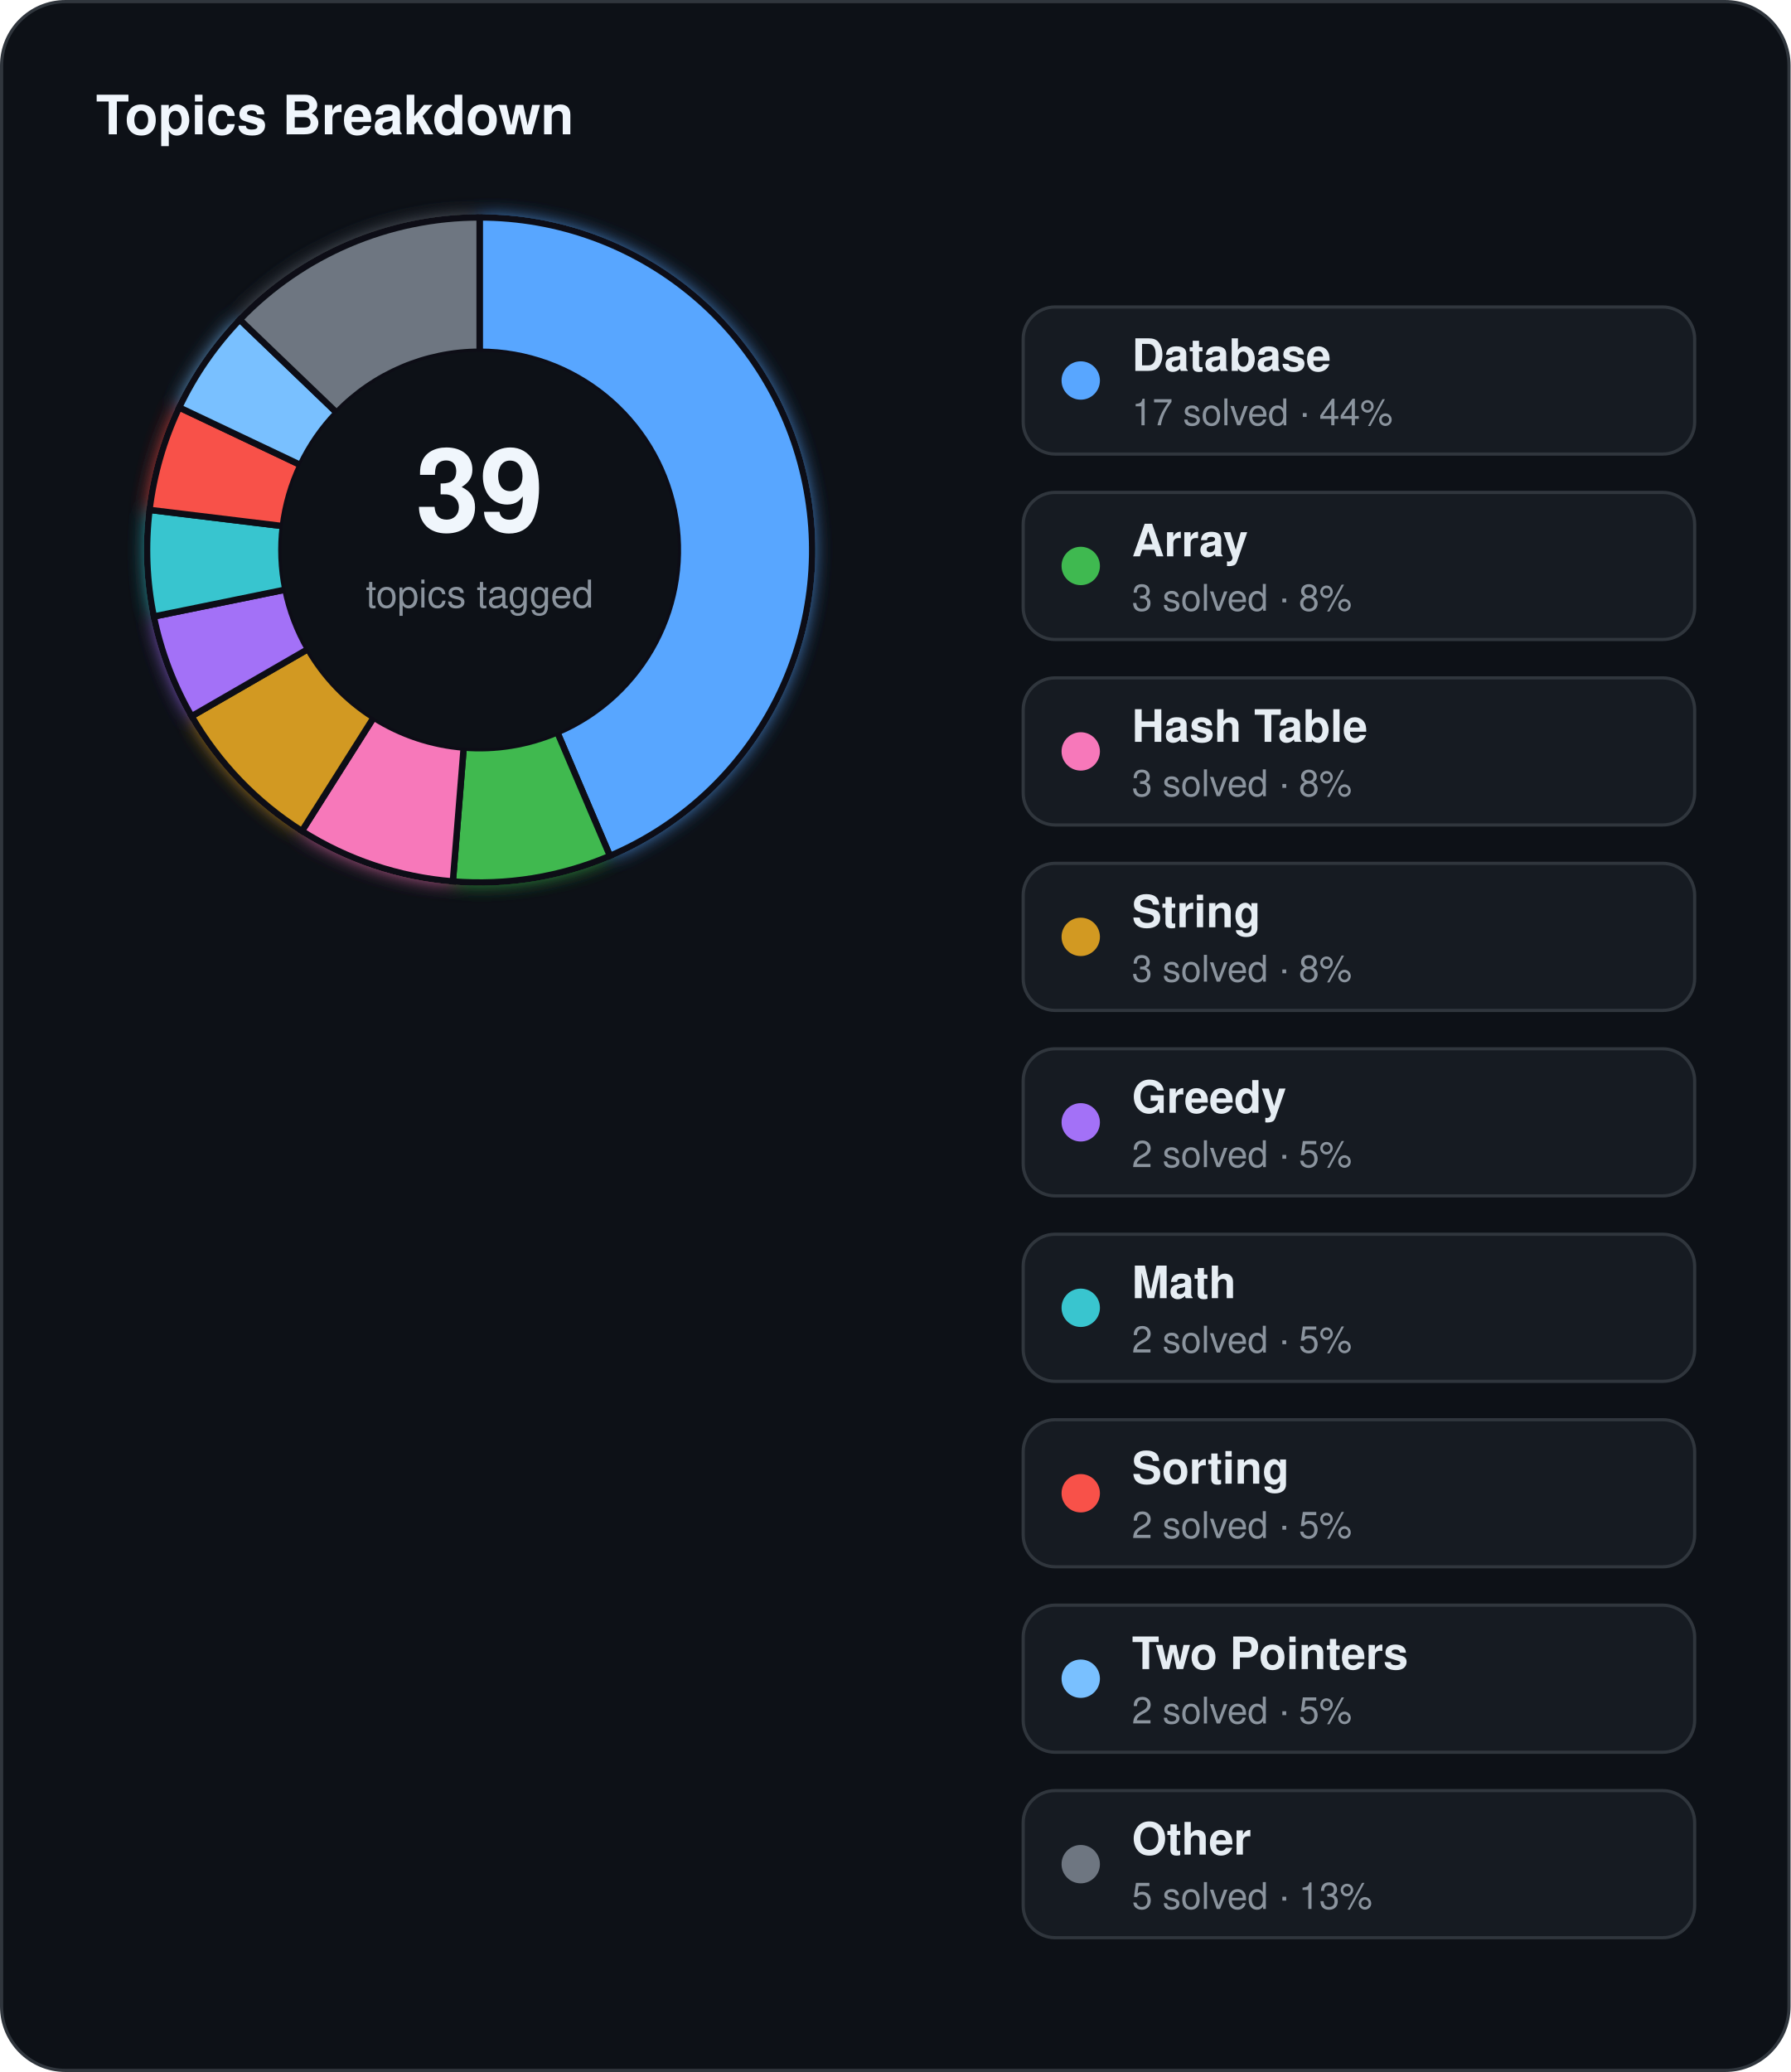
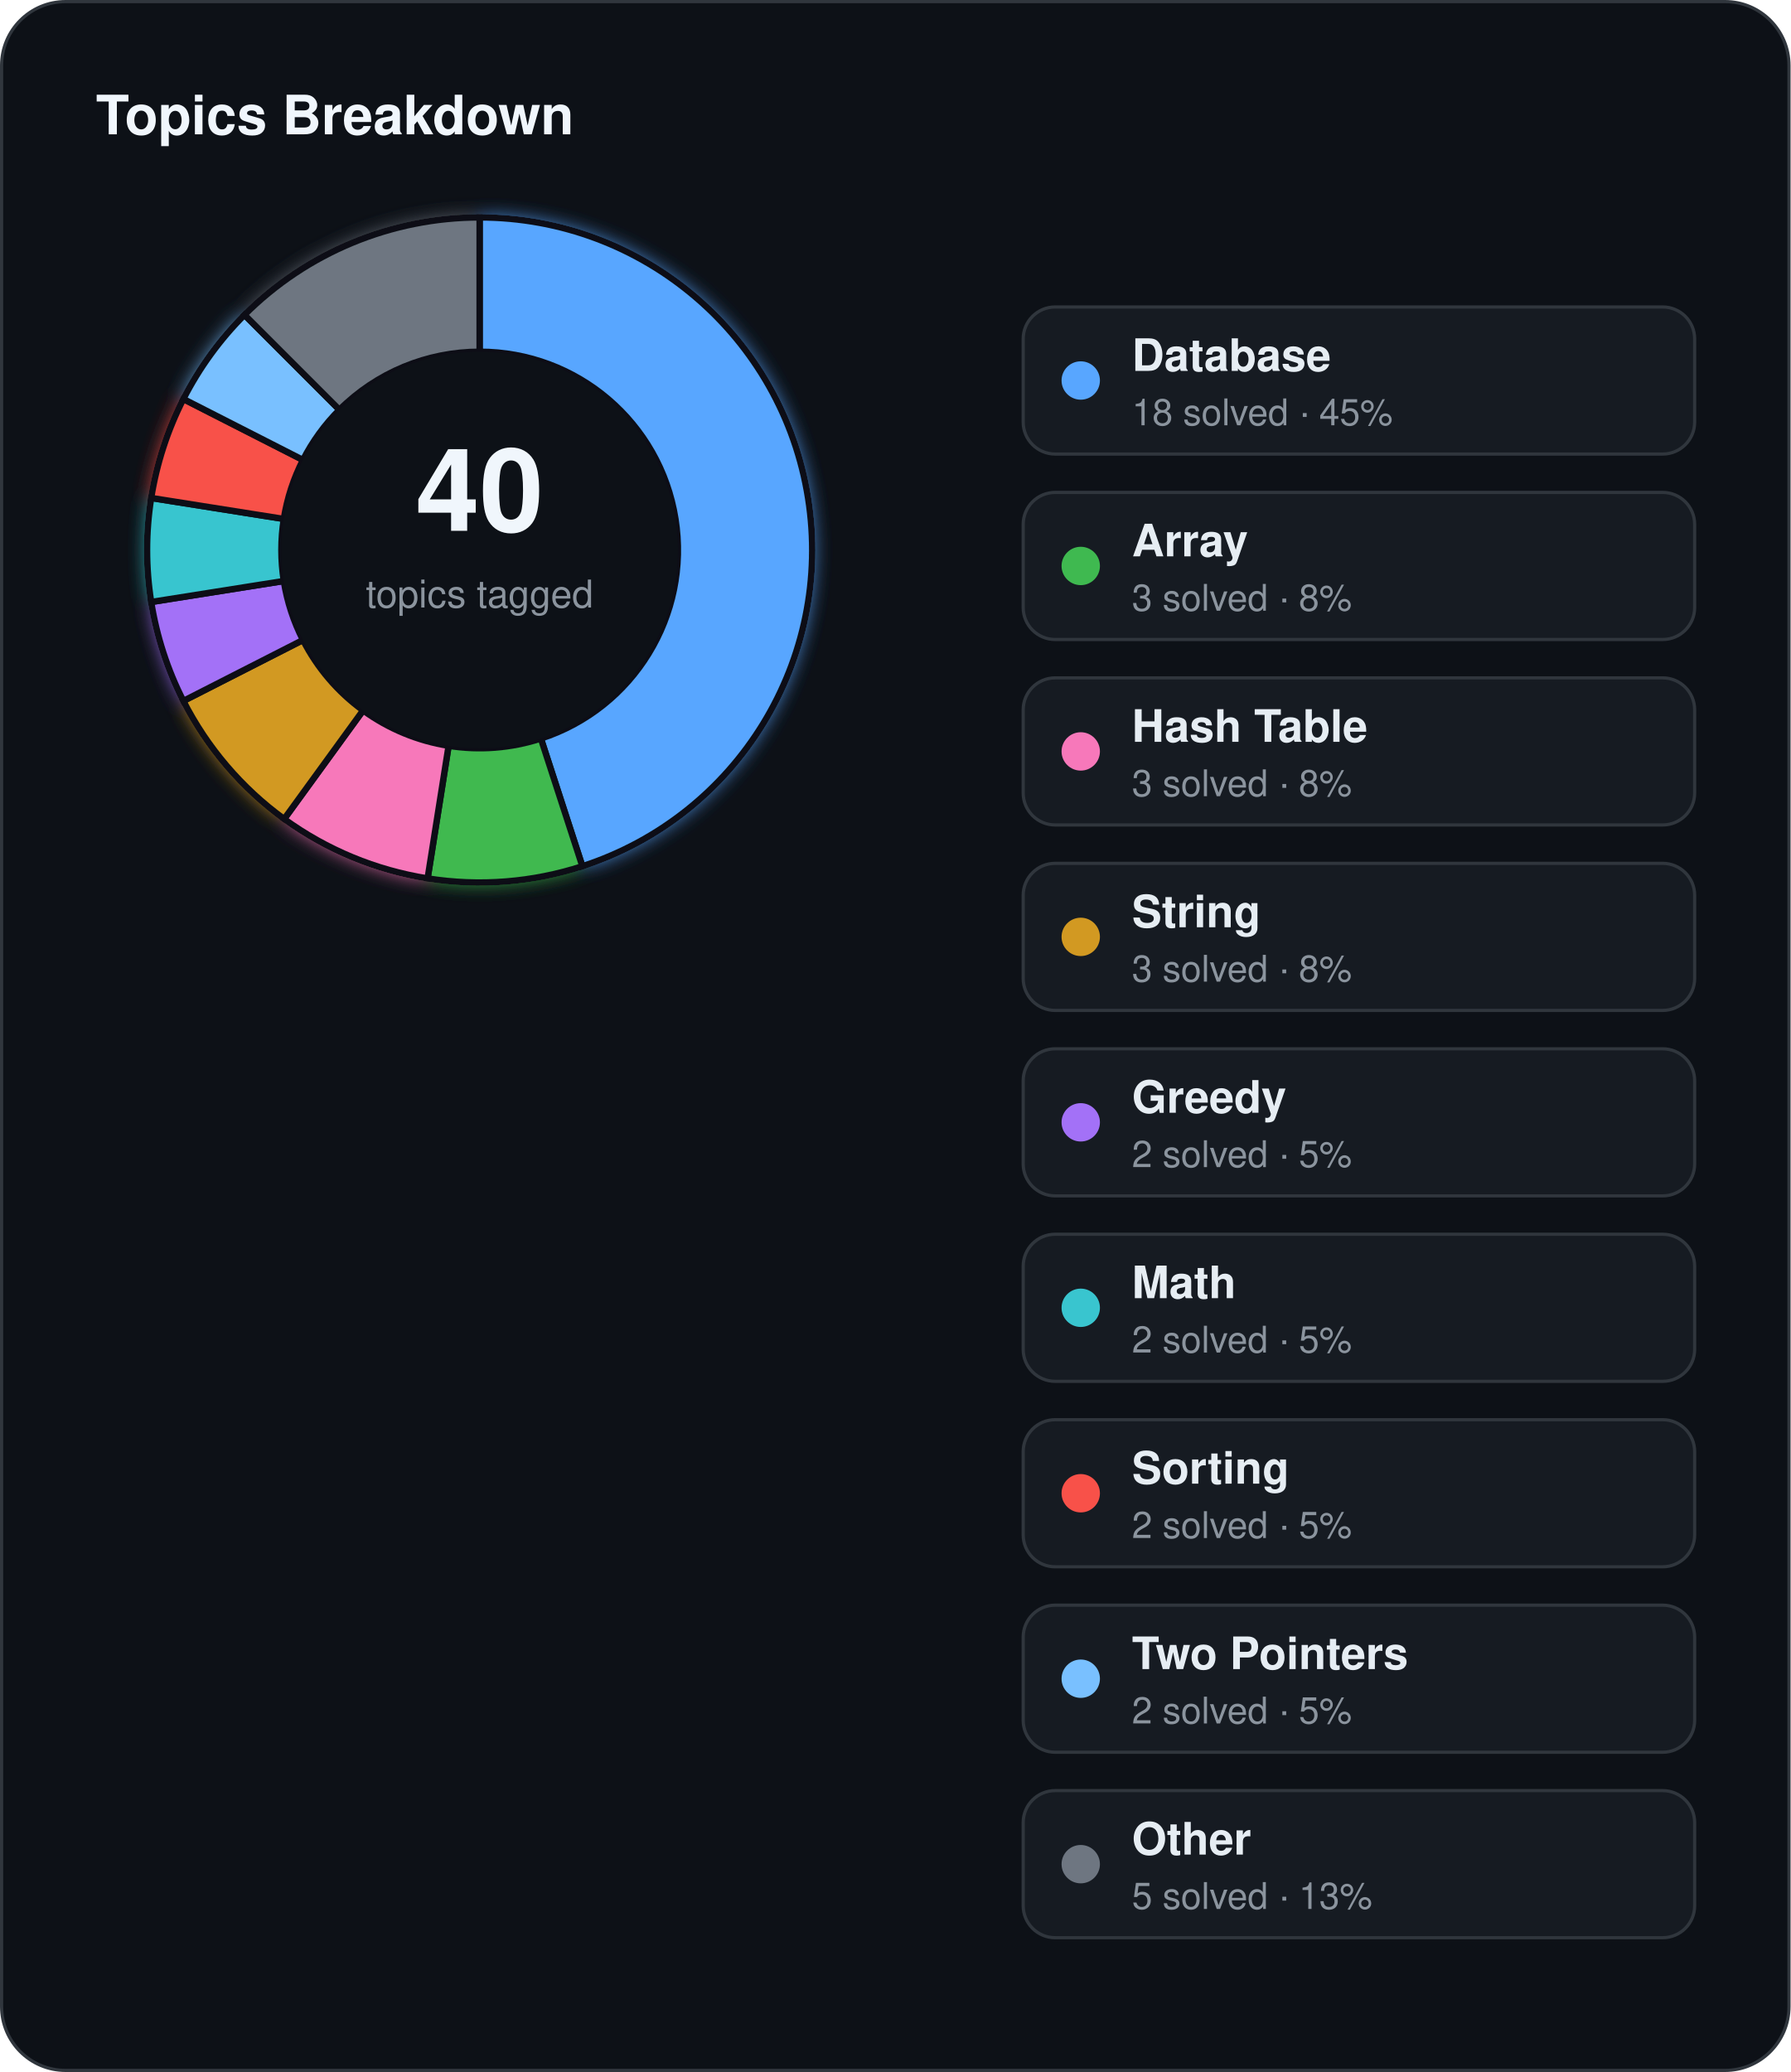
<svg xmlns="http://www.w3.org/2000/svg" width="560" height="648" viewBox="0 0 560 648">
  <defs>
    <filter id="topics-glow" x="-60%" y="-60%" width="220%" height="220%">
      <feGaussianBlur stdDeviation="3" result="blur" />
      <feMerge>
        <feMergeNode in="blur" />
        <feMergeNode in="SourceGraphic" />
      </feMerge>
    </filter>
  </defs>
  <rect x="0.5" y="0.5" width="559" height="647" rx="20" fill="#0d1117" stroke="#30363d" stroke-width="1" />
  <text x="30" y="42" fill="#f0f6fc" font-family="Segoe UI, Helvetica, Arial, sans-serif" font-size="17" font-weight="700">Topics Breakdown</text>
  <g filter="url(#topics-glow)">
-     <path d="M 150.00,68.00 A 104,104 0 0 1 190.76,267.68 L 174.30,229.04 A 62,62 0 0 0 150.00,110.00 Z" fill="#58a6ff" stroke="#0d1117" stroke-width="2" />
-     <path d="M 190.76,267.68 A 104,104 0 0 1 141.63,275.66 L 145.01,233.80 A 62,62 0 0 0 174.30,229.04 Z" fill="#3fb950" stroke="#0d1117" stroke-width="2" />
-     <path d="M 141.63,275.66 A 104,104 0 0 1 94.42,259.90 L 116.86,224.40 A 62,62 0 0 0 145.01,233.80 Z" fill="#f778ba" stroke="#0d1117" stroke-width="2" />
-     <path d="M 94.42,259.90 A 104,104 0 0 1 59.93,224.00 L 96.31,203.00 A 62,62 0 0 0 116.86,224.40 Z" fill="#d29922" stroke="#0d1117" stroke-width="2" />
-     <path d="M 59.93,224.00 A 104,104 0 0 1 48.10,192.80 L 89.25,184.40 A 62,62 0 0 0 96.31,203.00 Z" fill="#a371f7" stroke="#0d1117" stroke-width="2" />
-     <path d="M 48.10,192.80 A 104,104 0 0 1 46.76,159.46 L 88.45,164.53 A 62,62 0 0 0 89.25,184.40 Z" fill="#39c5cf" stroke="#0d1117" stroke-width="2" />
-     <path d="M 46.76,159.46 A 104,104 0 0 1 56.04,127.42 L 93.99,145.42 A 62,62 0 0 0 88.45,164.53 Z" fill="#f85149" stroke="#0d1117" stroke-width="2" />
-     <path d="M 56.04,127.42 A 104,104 0 0 1 74.99,99.96 L 105.29,129.05 A 62,62 0 0 0 93.99,145.42 Z" fill="#79c0ff" stroke="#0d1117" stroke-width="2" />
-     <path d="M 74.99,99.96 A 104,104 0 0 1 150.00,68.00 L 150.00,110.00 A 62,62 0 0 0 105.29,129.05 Z" fill="#6e7681" stroke="#0d1117" stroke-width="2" />
+     <path d="M 150.00,68.00 A 104,104 0 0 1 182.14,270.91 L 169.16,230.97 A 62,62 0 0 0 150.00,110.00 Z" fill="#58a6ff" stroke="#0d1117" stroke-width="2" />
+     <path d="M 182.14,270.91 A 104,104 0 0 1 133.73,274.72 L 140.30,233.24 A 62,62 0 0 0 169.16,230.97 Z" fill="#3fb950" stroke="#0d1117" stroke-width="2" />
+     <path d="M 133.73,274.72 A 104,104 0 0 1 88.87,256.14 L 113.56,222.16 A 62,62 0 0 0 140.30,233.24 Z" fill="#f778ba" stroke="#0d1117" stroke-width="2" />
+     <path d="M 88.87,256.14 A 104,104 0 0 1 57.34,219.22 L 94.76,200.15 A 62,62 0 0 0 113.56,222.16 Z" fill="#d29922" stroke="#0d1117" stroke-width="2" />
+     <path d="M 57.34,219.22 A 104,104 0 0 1 47.28,188.27 L 88.76,181.70 A 62,62 0 0 0 94.76,200.15 Z" fill="#a371f7" stroke="#0d1117" stroke-width="2" />
+     <path d="M 47.28,188.27 A 104,104 0 0 1 47.28,155.73 L 88.76,162.30 A 62,62 0 0 0 88.76,181.70 Z" fill="#39c5cf" stroke="#0d1117" stroke-width="2" />
+     <path d="M 47.28,155.73 A 104,104 0 0 1 57.34,124.78 L 94.76,143.85 A 62,62 0 0 0 88.76,162.30 Z" fill="#f85149" stroke="#0d1117" stroke-width="2" />
+     <path d="M 57.34,124.78 A 104,104 0 0 1 76.46,98.46 L 106.16,128.16 A 62,62 0 0 0 94.76,143.85 Z" fill="#79c0ff" stroke="#0d1117" stroke-width="2" />
+     <path d="M 76.46,98.46 A 104,104 0 0 1 150.00,68.00 L 150.00,110.00 A 62,62 0 0 0 106.16,128.16 Z" fill="#6e7681" stroke="#0d1117" stroke-width="2" />
  </g>
  <circle cx="150" cy="172" r="62" fill="#0d1117" />
-   <text x="150" y="166" text-anchor="middle" fill="#f0f6fc" font-family="Segoe UI, Helvetica, Arial, sans-serif" font-size="36" font-weight="700">39</text>
+   <text x="150" y="166" text-anchor="middle" fill="#f0f6fc" font-family="Segoe UI, Helvetica, Arial, sans-serif" font-size="36" font-weight="700">40</text>
  <text x="150" y="190" text-anchor="middle" fill="#8b949e" font-family="Segoe UI, Helvetica, Arial, sans-serif" font-size="12">topics tagged</text>
  <rect x="320" y="96" width="210" height="46" rx="10" fill="#161b22" stroke="#30363d" stroke-width="1" />
  <circle cx="338" cy="119" r="6" fill="#58a6ff" />
  <text x="354" y="116" fill="#e6edf3" font-family="Segoe UI, Helvetica, Arial, sans-serif" font-size="14" font-weight="600">Database</text>
-   <text x="354" y="133" fill="#8b949e" font-family="Segoe UI, Helvetica, Arial, sans-serif" font-size="11.5">17 solved · 44%</text>
+   <text x="354" y="133" fill="#8b949e" font-family="Segoe UI, Helvetica, Arial, sans-serif" font-size="11.5">18 solved · 45%</text>
  <rect x="320" y="154" width="210" height="46" rx="10" fill="#161b22" stroke="#30363d" stroke-width="1" />
  <circle cx="338" cy="177" r="6" fill="#3fb950" />
  <text x="354" y="174" fill="#e6edf3" font-family="Segoe UI, Helvetica, Arial, sans-serif" font-size="14" font-weight="600">Array</text>
  <text x="354" y="191" fill="#8b949e" font-family="Segoe UI, Helvetica, Arial, sans-serif" font-size="11.5">3 solved · 8%</text>
  <rect x="320" y="212" width="210" height="46" rx="10" fill="#161b22" stroke="#30363d" stroke-width="1" />
  <circle cx="338" cy="235" r="6" fill="#f778ba" />
  <text x="354" y="232" fill="#e6edf3" font-family="Segoe UI, Helvetica, Arial, sans-serif" font-size="14" font-weight="600">Hash Table</text>
  <text x="354" y="249" fill="#8b949e" font-family="Segoe UI, Helvetica, Arial, sans-serif" font-size="11.5">3 solved · 8%</text>
  <rect x="320" y="270" width="210" height="46" rx="10" fill="#161b22" stroke="#30363d" stroke-width="1" />
  <circle cx="338" cy="293" r="6" fill="#d29922" />
  <text x="354" y="290" fill="#e6edf3" font-family="Segoe UI, Helvetica, Arial, sans-serif" font-size="14" font-weight="600">String</text>
  <text x="354" y="307" fill="#8b949e" font-family="Segoe UI, Helvetica, Arial, sans-serif" font-size="11.5">3 solved · 8%</text>
  <rect x="320" y="328" width="210" height="46" rx="10" fill="#161b22" stroke="#30363d" stroke-width="1" />
  <circle cx="338" cy="351" r="6" fill="#a371f7" />
  <text x="354" y="348" fill="#e6edf3" font-family="Segoe UI, Helvetica, Arial, sans-serif" font-size="14" font-weight="600">Greedy</text>
  <text x="354" y="365" fill="#8b949e" font-family="Segoe UI, Helvetica, Arial, sans-serif" font-size="11.5">2 solved · 5%</text>
  <rect x="320" y="386" width="210" height="46" rx="10" fill="#161b22" stroke="#30363d" stroke-width="1" />
  <circle cx="338" cy="409" r="6" fill="#39c5cf" />
  <text x="354" y="406" fill="#e6edf3" font-family="Segoe UI, Helvetica, Arial, sans-serif" font-size="14" font-weight="600">Math</text>
  <text x="354" y="423" fill="#8b949e" font-family="Segoe UI, Helvetica, Arial, sans-serif" font-size="11.5">2 solved · 5%</text>
  <rect x="320" y="444" width="210" height="46" rx="10" fill="#161b22" stroke="#30363d" stroke-width="1" />
  <circle cx="338" cy="467" r="6" fill="#f85149" />
  <text x="354" y="464" fill="#e6edf3" font-family="Segoe UI, Helvetica, Arial, sans-serif" font-size="14" font-weight="600">Sorting</text>
  <text x="354" y="481" fill="#8b949e" font-family="Segoe UI, Helvetica, Arial, sans-serif" font-size="11.5">2 solved · 5%</text>
  <rect x="320" y="502" width="210" height="46" rx="10" fill="#161b22" stroke="#30363d" stroke-width="1" />
  <circle cx="338" cy="525" r="6" fill="#79c0ff" />
  <text x="354" y="522" fill="#e6edf3" font-family="Segoe UI, Helvetica, Arial, sans-serif" font-size="14" font-weight="600">Two Pointers</text>
  <text x="354" y="539" fill="#8b949e" font-family="Segoe UI, Helvetica, Arial, sans-serif" font-size="11.5">2 solved · 5%</text>
  <rect x="320" y="560" width="210" height="46" rx="10" fill="#161b22" stroke="#30363d" stroke-width="1" />
  <circle cx="338" cy="583" r="6" fill="#6e7681" />
  <text x="354" y="580" fill="#e6edf3" font-family="Segoe UI, Helvetica, Arial, sans-serif" font-size="14" font-weight="600">Other</text>
  <text x="354" y="597" fill="#8b949e" font-family="Segoe UI, Helvetica, Arial, sans-serif" font-size="11.5">5 solved · 13%</text>
</svg>
